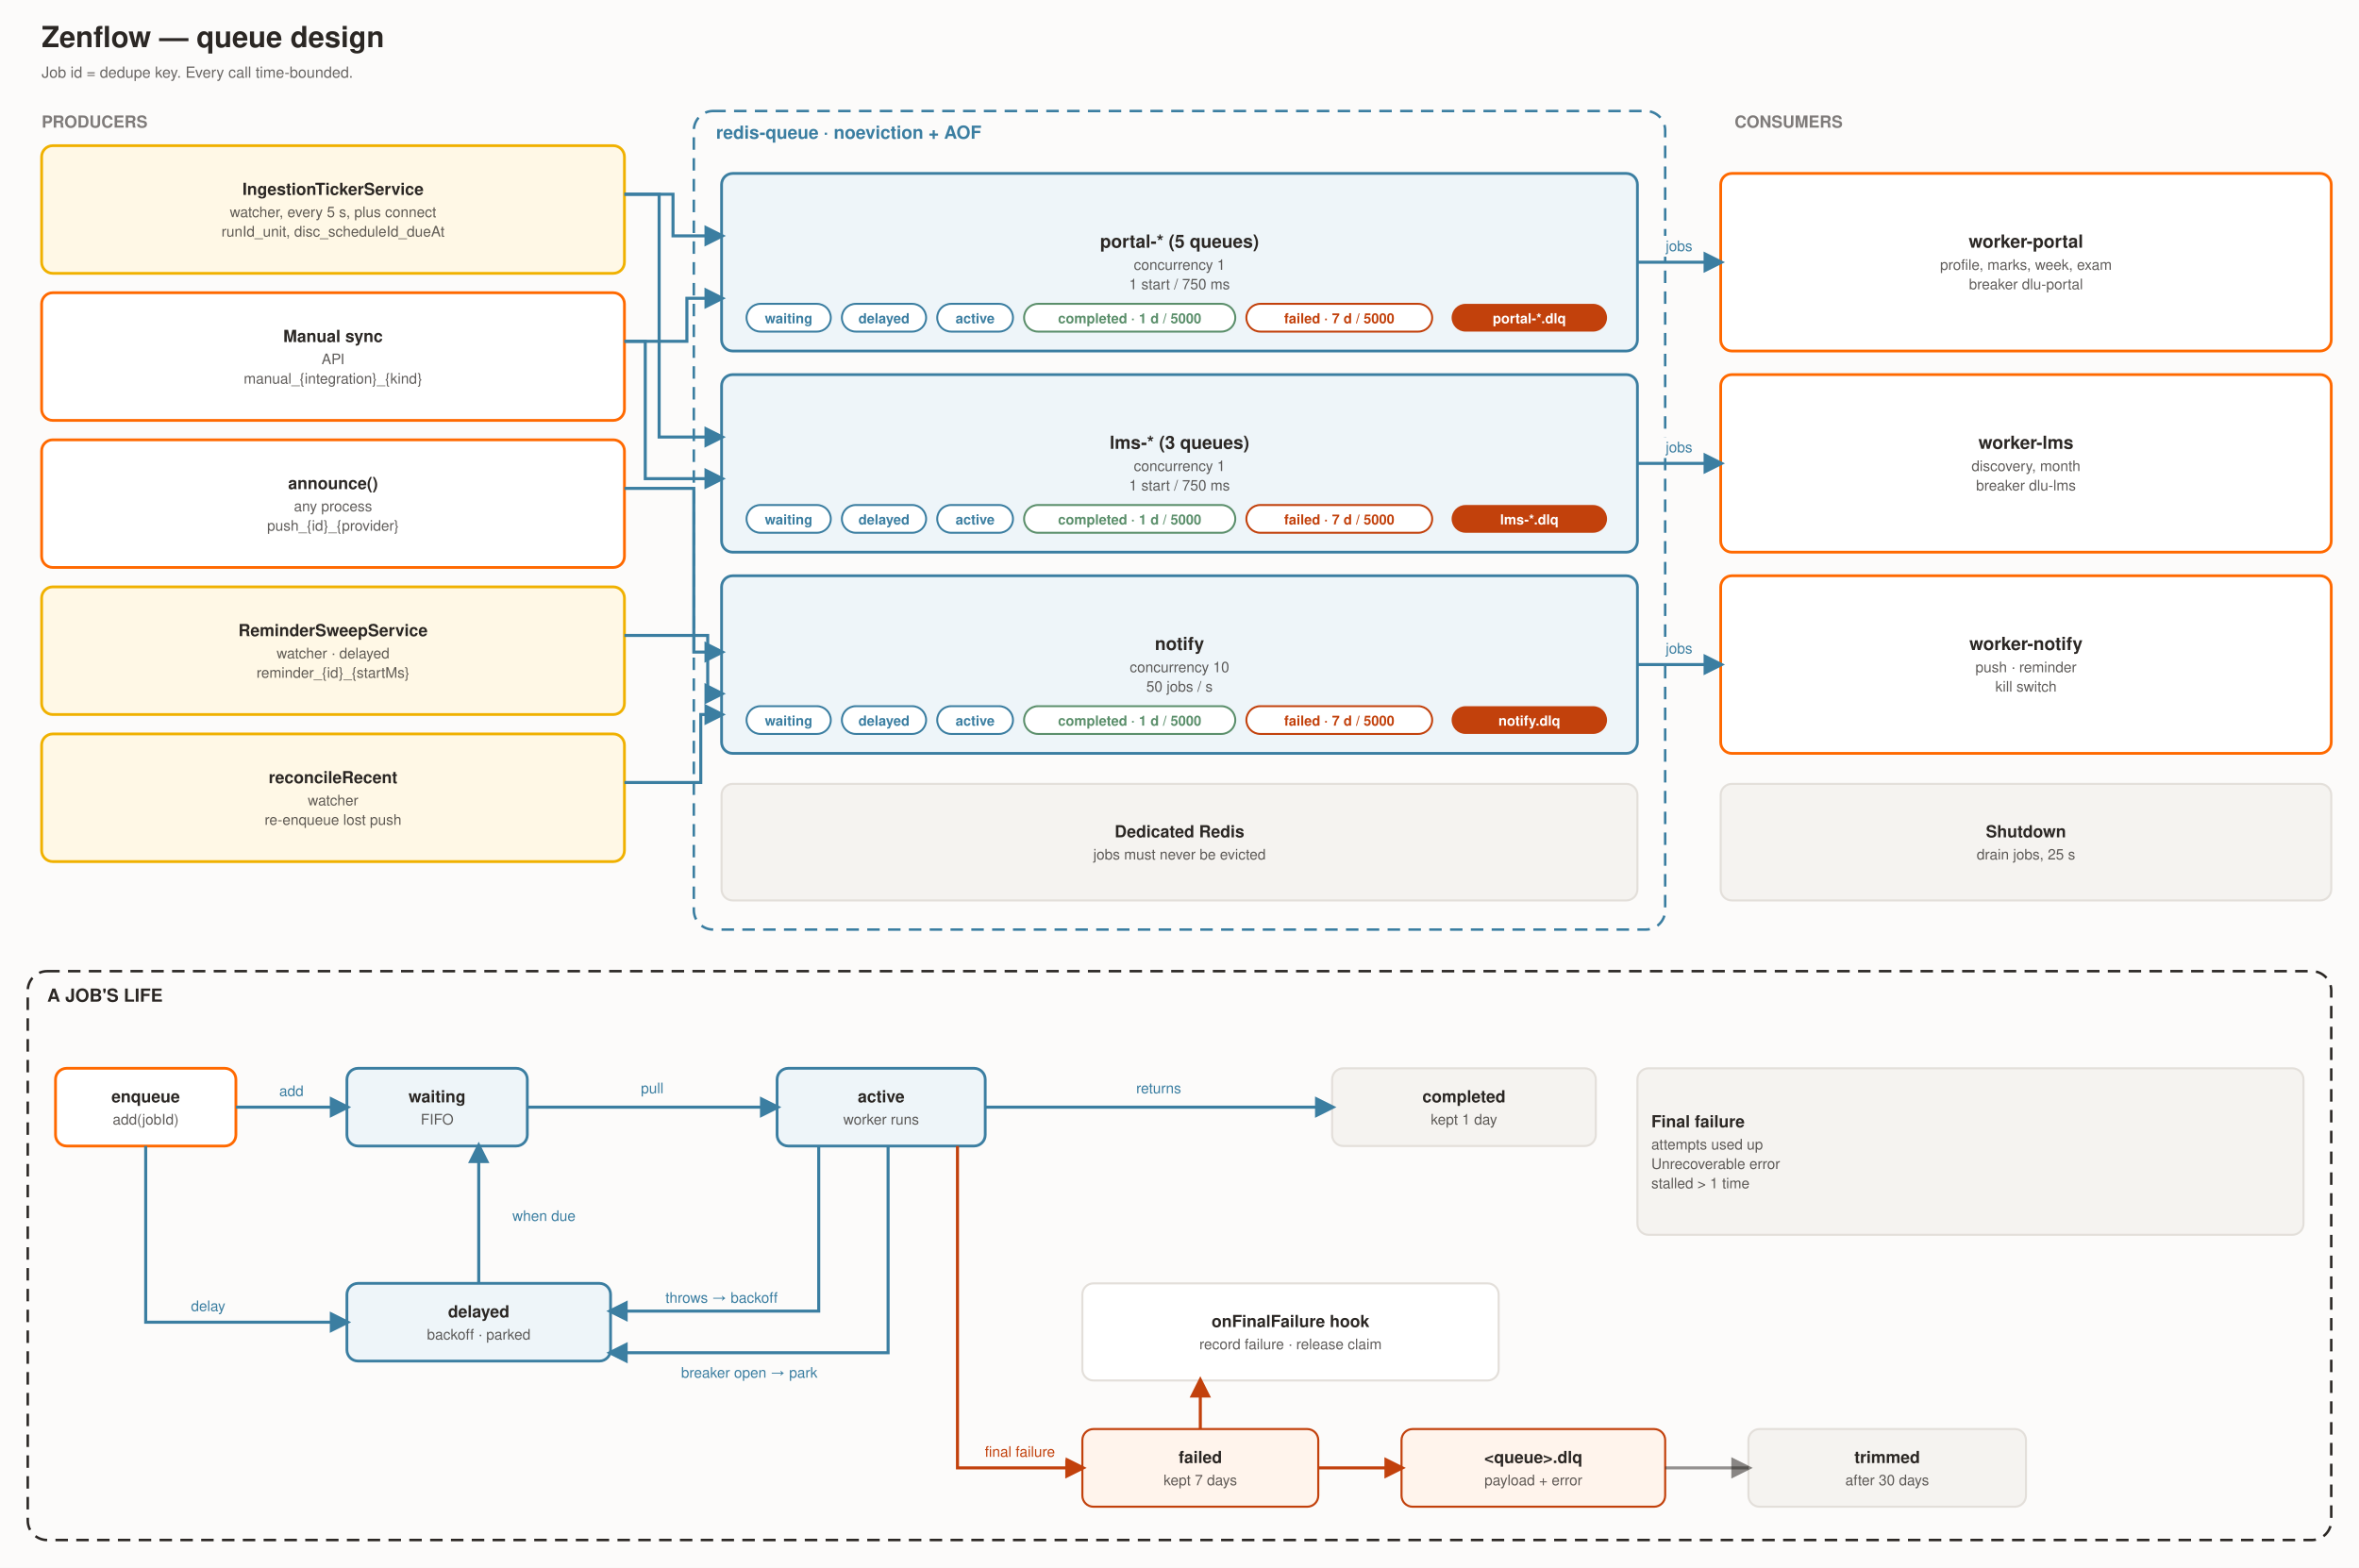
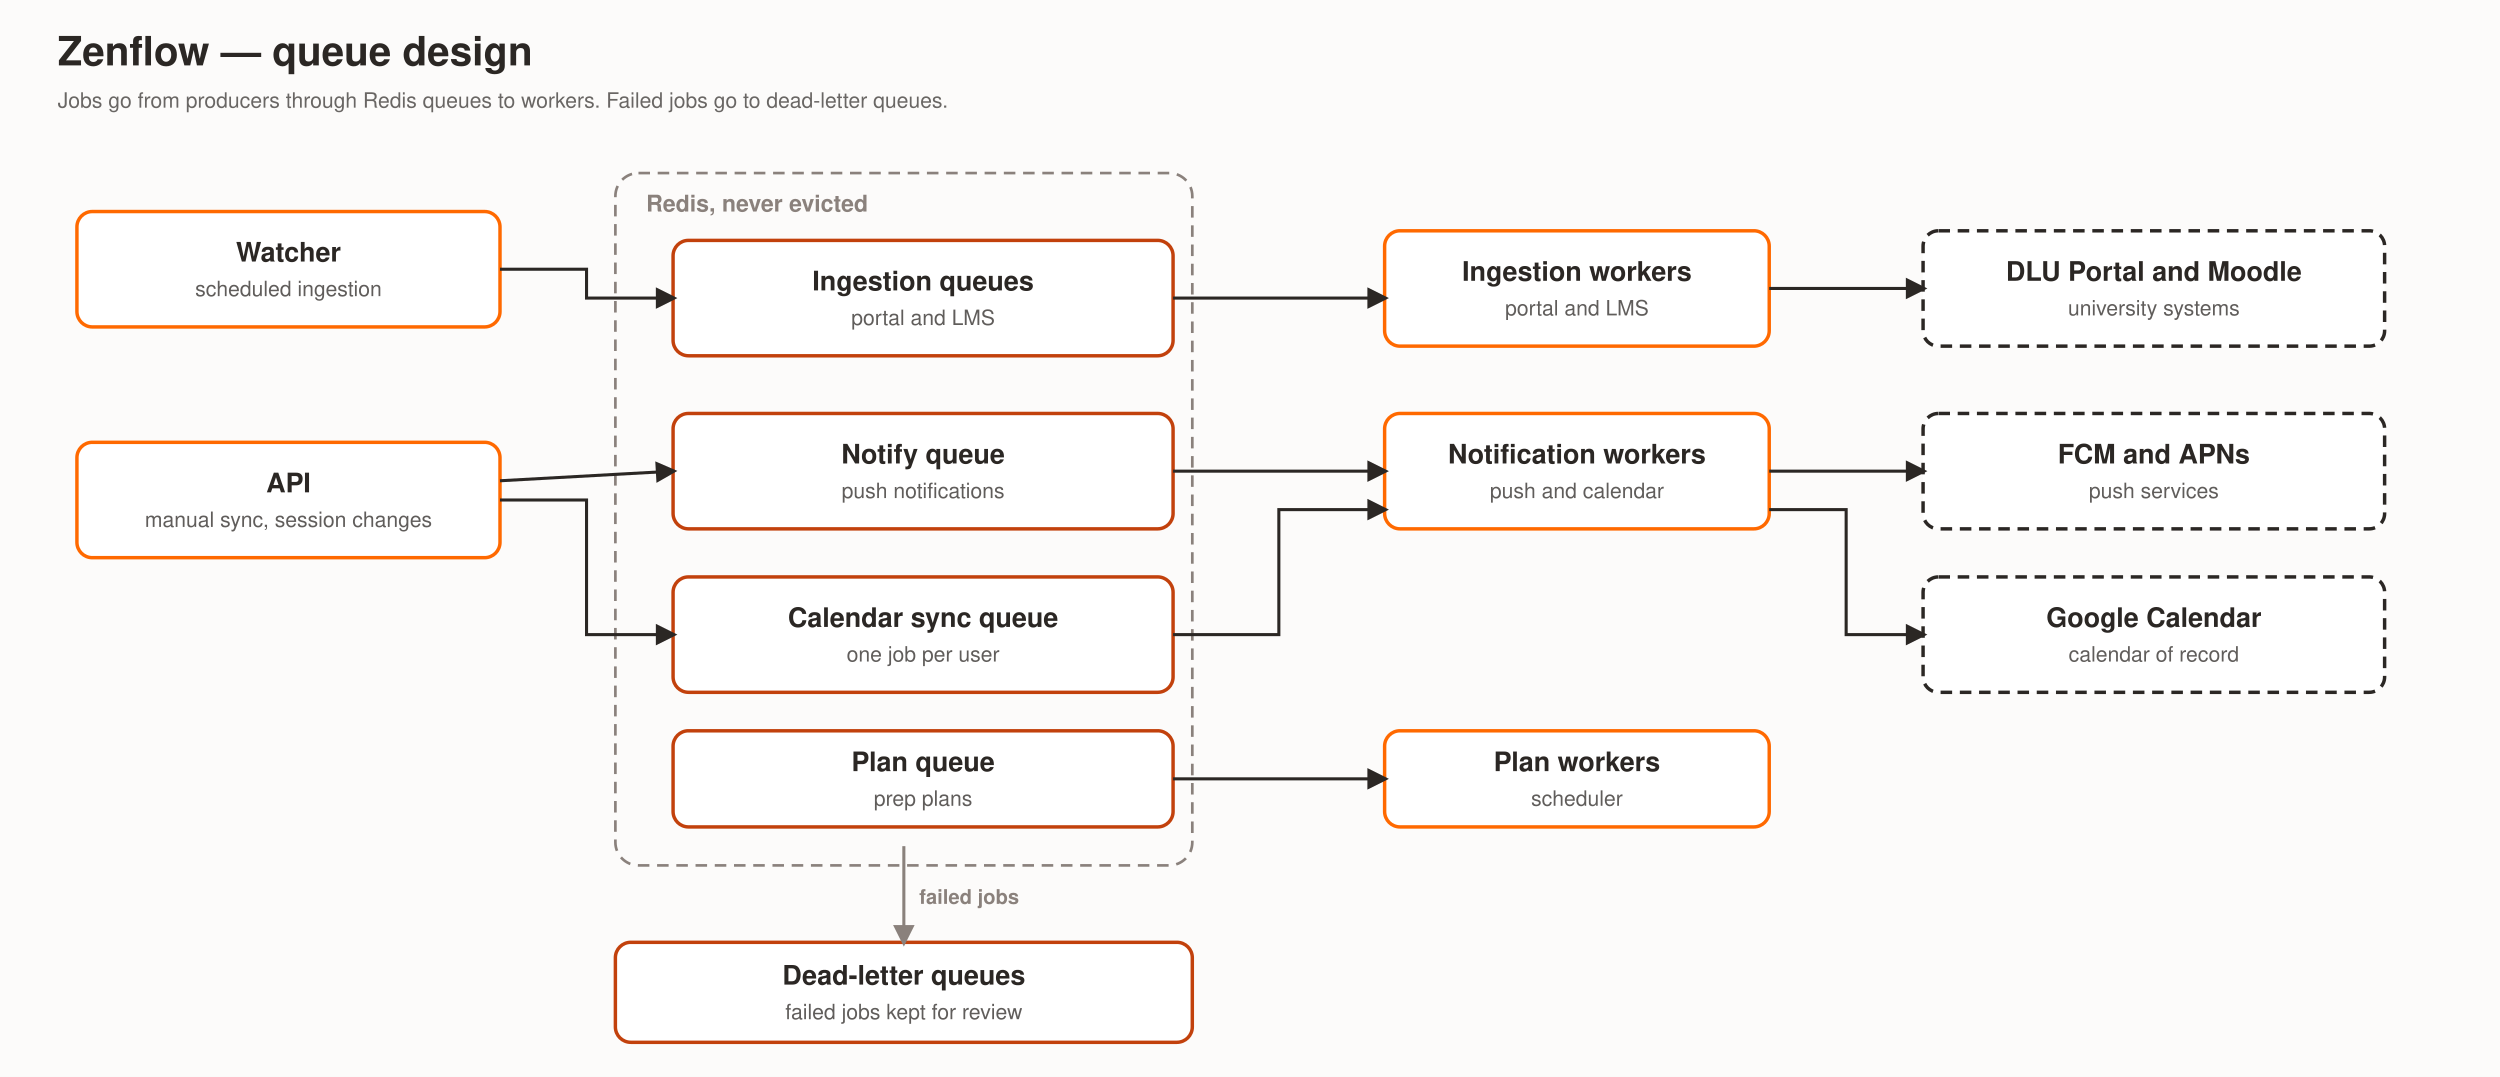
- <svg xmlns="http://www.w3.org/2000/svg" viewBox="0 0 1700 1130" font-family="Helvetica, Arial, sans-serif" role="img" aria-label="Zenflow queue design: producers, nine BullMQ queues on a noeviction Redis, consumers, and the lifecycle of a job including retry, breaker parking and the dead-letter queue">
+ <svg xmlns="http://www.w3.org/2000/svg" viewBox="0 0 1300 560" font-family="Helvetica, Arial, sans-serif" role="img" aria-label="Zenflow queue design: producers, Redis queues, workers and the external systems they call">
  <defs>
-     <marker id="aO" viewBox="0 0 10 10" refX="8" refY="5" markerWidth="7" markerHeight="7" orient="auto-start-reverse">
+     <marker id="a-o" viewBox="0 0 10 10" refX="8" refY="5" markerWidth="7" markerHeight="7" orient="auto-start-reverse">
      <path d="M0,0 L10,5 L0,10 z" fill="#FF6900" />
    </marker>
-     <marker id="aA" viewBox="0 0 10 10" refX="8" refY="5" markerWidth="7" markerHeight="7" orient="auto-start-reverse">
-       <path d="M0,0 L10,5 L0,10 z" fill="#F0B100" />
-     </marker>
-     <marker id="aB" viewBox="0 0 10 10" refX="8" refY="5" markerWidth="7" markerHeight="7" orient="auto-start-reverse">
+     <marker id="a-b" viewBox="0 0 10 10" refX="8" refY="5" markerWidth="7" markerHeight="7" orient="auto-start-reverse">
      <path d="M0,0 L10,5 L0,10 z" fill="#3B7EA1" />
    </marker>
-     <marker id="aN" viewBox="0 0 10 10" refX="8" refY="5" markerWidth="7" markerHeight="7" orient="auto-start-reverse">
-       <path d="M0,0 L10,5 L0,10 z" fill="#2B2724" fill-opacity="0.55" />
+     <marker id="a-i" viewBox="0 0 10 10" refX="8" refY="5" markerWidth="7" markerHeight="7" orient="auto-start-reverse">
+       <path d="M0,0 L10,5 L0,10 z" fill="#2B2724" />
    </marker>
-     <marker id="aR" viewBox="0 0 10 10" refX="8" refY="5" markerWidth="7" markerHeight="7" orient="auto-start-reverse">
+     <marker id="a-r" viewBox="0 0 10 10" refX="8" refY="5" markerWidth="7" markerHeight="7" orient="auto-start-reverse">
      <path d="M0,0 L10,5 L0,10 z" fill="#C2410C" />
    </marker>
+     <marker id="a-m" viewBox="0 0 10 10" refX="8" refY="5" markerWidth="7" markerHeight="7" orient="auto-start-reverse">
+       <path d="M0,0 L10,5 L0,10 z" fill="#8A817C" />
+     </marker>
  </defs>
-   <rect width="1700" height="1130" fill="#FCFBFA" />
-   <text x="30" y="34" text-anchor="start" font-size="21" font-weight="700" fill="#2B2724">Zenflow — queue design</text>
-   <text x="30" y="56" text-anchor="start" font-size="11" font-weight="400" fill="#2B2724" opacity="0.7">Job id = dedupe key.   Every call time-bounded.</text>
-   <text x="30" y="92" text-anchor="start" font-size="12" font-weight="700" fill="#2B2724" opacity="0.6">PRODUCERS</text>
-   <rect x="30" y="105" width="420" height="92" rx="8" fill="#FFF8E6" stroke="#F0B100" stroke-width="2" />
-   <text x="240" y="140.5" text-anchor="middle" font-size="12" font-weight="700" fill="#2B2724">IngestionTickerService</text>
-   <text x="240" y="156.5" text-anchor="middle" font-size="10.5" font-weight="400" fill="#2B2724" opacity="0.75">watcher, every 5 s, plus connect</text>
-   <text x="240" y="170.5" text-anchor="middle" font-size="10.5" font-weight="400" fill="#2B2724" opacity="0.75">runId_unit, disc_scheduleId_dueAt</text>
-   <rect x="30" y="211" width="420" height="92" rx="8" fill="#FFFFFF" stroke="#FF6900" stroke-width="2" />
-   <text x="240" y="246.5" text-anchor="middle" font-size="12" font-weight="700" fill="#2B2724">Manual sync</text>
-   <text x="240" y="262.5" text-anchor="middle" font-size="10.5" font-weight="400" fill="#2B2724" opacity="0.75">API</text>
-   <text x="240" y="276.5" text-anchor="middle" font-size="10.5" font-weight="400" fill="#2B2724" opacity="0.75">manual_{integration}_{kind}</text>
-   <rect x="30" y="317" width="420" height="92" rx="8" fill="#FFFFFF" stroke="#FF6900" stroke-width="2" />
-   <text x="240" y="352.5" text-anchor="middle" font-size="12" font-weight="700" fill="#2B2724">announce()</text>
-   <text x="240" y="368.5" text-anchor="middle" font-size="10.5" font-weight="400" fill="#2B2724" opacity="0.75">any process</text>
-   <text x="240" y="382.5" text-anchor="middle" font-size="10.5" font-weight="400" fill="#2B2724" opacity="0.75">push_{id}_{provider}</text>
-   <rect x="30" y="423" width="420" height="92" rx="8" fill="#FFF8E6" stroke="#F0B100" stroke-width="2" />
-   <text x="240" y="458.5" text-anchor="middle" font-size="12" font-weight="700" fill="#2B2724">ReminderSweepService</text>
-   <text x="240" y="474.5" text-anchor="middle" font-size="10.5" font-weight="400" fill="#2B2724" opacity="0.75">watcher · delayed</text>
-   <text x="240" y="488.5" text-anchor="middle" font-size="10.5" font-weight="400" fill="#2B2724" opacity="0.75">reminder_{id}_{startMs}</text>
-   <rect x="30" y="529" width="420" height="92" rx="8" fill="#FFF8E6" stroke="#F0B100" stroke-width="2" />
-   <text x="240" y="564.5" text-anchor="middle" font-size="12" font-weight="700" fill="#2B2724">reconcileRecent</text>
-   <text x="240" y="580.5" text-anchor="middle" font-size="10.5" font-weight="400" fill="#2B2724" opacity="0.75">watcher</text>
-   <text x="240" y="594.5" text-anchor="middle" font-size="10.5" font-weight="400" fill="#2B2724" opacity="0.75">re-enqueue lost push</text>
-   <rect x="500" y="80" width="700" height="590" rx="14" fill="none" stroke="#3B7EA1" stroke-width="1.8" stroke-dasharray="9 6" />
-   <rect x="510" y="87" width="234" height="18" fill="#FCFBFA" />
-   <text x="516" y="100" text-anchor="start" font-size="13" font-weight="700" fill="#3B7EA1">redis-queue · noeviction + AOF</text>
-   <rect x="520" y="125" width="660" height="128" rx="8" fill="#EEF5F9" stroke="#3B7EA1" stroke-width="2" />
-   <text x="850" y="178.5" text-anchor="middle" font-size="13" font-weight="700" fill="#2B2724">portal-* (5 queues)</text>
-   <text x="850" y="194.5" text-anchor="middle" font-size="10.5" font-weight="400" fill="#2B2724" opacity="0.75">concurrency 1</text>
-   <text x="850" y="208.5" text-anchor="middle" font-size="10.5" font-weight="400" fill="#2B2724" opacity="0.75">1 start / 750 ms</text>
-   <rect x="538" y="219" width="60.7" height="20" rx="10" fill="#fff" stroke="#3B7EA1" stroke-width="1.4" />
-   <text x="568.35" y="233" text-anchor="middle" font-size="10" font-weight="700" fill="#3B7EA1">waiting</text>
-   <rect x="606.7" y="219" width="60.7" height="20" rx="10" fill="#fff" stroke="#3B7EA1" stroke-width="1.4" />
-   <text x="637.05" y="233" text-anchor="middle" font-size="10" font-weight="700" fill="#3B7EA1">delayed</text>
-   <rect x="675.4" y="219" width="54.6" height="20" rx="10" fill="#fff" stroke="#3B7EA1" stroke-width="1.4" />
-   <text x="702.7" y="233" text-anchor="middle" font-size="10" font-weight="700" fill="#3B7EA1">active</text>
-   <rect x="738" y="219" width="152.2" height="20" rx="10" fill="#fff" stroke="#5B8F6B" stroke-width="1.4" />
-   <text x="814.1" y="233" text-anchor="middle" font-size="10" font-weight="700" fill="#5B8F6B">completed · 1 d / 5000</text>
-   <rect x="898.2" y="219" width="133.9" height="20" rx="10" fill="#fff" stroke="#C2410C" stroke-width="1.4" />
-   <text x="965.15" y="233" text-anchor="middle" font-size="10" font-weight="700" fill="#C2410C">failed · 7 d / 5000</text>
-   <rect x="1046.1" y="219" width="112" height="20" rx="10" fill="#C2410C" />
-   <text x="1102.1" y="233" text-anchor="middle" font-size="10" font-weight="700" fill="#fff">portal-*.dlq</text>
-   <rect x="520" y="270" width="660" height="128" rx="8" fill="#EEF5F9" stroke="#3B7EA1" stroke-width="2" />
-   <text x="850" y="323.5" text-anchor="middle" font-size="13" font-weight="700" fill="#2B2724">lms-* (3 queues)</text>
-   <text x="850" y="339.5" text-anchor="middle" font-size="10.5" font-weight="400" fill="#2B2724" opacity="0.75">concurrency 1</text>
-   <text x="850" y="353.5" text-anchor="middle" font-size="10.5" font-weight="400" fill="#2B2724" opacity="0.75">1 start / 750 ms</text>
-   <rect x="538" y="364" width="60.7" height="20" rx="10" fill="#fff" stroke="#3B7EA1" stroke-width="1.4" />
-   <text x="568.35" y="378" text-anchor="middle" font-size="10" font-weight="700" fill="#3B7EA1">waiting</text>
-   <rect x="606.7" y="364" width="60.7" height="20" rx="10" fill="#fff" stroke="#3B7EA1" stroke-width="1.4" />
-   <text x="637.05" y="378" text-anchor="middle" font-size="10" font-weight="700" fill="#3B7EA1">delayed</text>
-   <rect x="675.4" y="364" width="54.6" height="20" rx="10" fill="#fff" stroke="#3B7EA1" stroke-width="1.4" />
-   <text x="702.7" y="378" text-anchor="middle" font-size="10" font-weight="700" fill="#3B7EA1">active</text>
-   <rect x="738" y="364" width="152.2" height="20" rx="10" fill="#fff" stroke="#5B8F6B" stroke-width="1.4" />
-   <text x="814.1" y="378" text-anchor="middle" font-size="10" font-weight="700" fill="#5B8F6B">completed · 1 d / 5000</text>
-   <rect x="898.2" y="364" width="133.9" height="20" rx="10" fill="#fff" stroke="#C2410C" stroke-width="1.4" />
-   <text x="965.15" y="378" text-anchor="middle" font-size="10" font-weight="700" fill="#C2410C">failed · 7 d / 5000</text>
-   <rect x="1046.1" y="364" width="112" height="20" rx="10" fill="#C2410C" />
-   <text x="1102.1" y="378" text-anchor="middle" font-size="10" font-weight="700" fill="#fff">lms-*.dlq</text>
-   <rect x="520" y="415" width="660" height="128" rx="8" fill="#EEF5F9" stroke="#3B7EA1" stroke-width="2" />
-   <text x="850" y="468.5" text-anchor="middle" font-size="13" font-weight="700" fill="#2B2724">notify</text>
-   <text x="850" y="484.5" text-anchor="middle" font-size="10.5" font-weight="400" fill="#2B2724" opacity="0.75">concurrency 10</text>
-   <text x="850" y="498.5" text-anchor="middle" font-size="10.5" font-weight="400" fill="#2B2724" opacity="0.75">50 jobs / s</text>
-   <rect x="538" y="509" width="60.7" height="20" rx="10" fill="#fff" stroke="#3B7EA1" stroke-width="1.4" />
-   <text x="568.35" y="523" text-anchor="middle" font-size="10" font-weight="700" fill="#3B7EA1">waiting</text>
-   <rect x="606.7" y="509" width="60.7" height="20" rx="10" fill="#fff" stroke="#3B7EA1" stroke-width="1.4" />
-   <text x="637.05" y="523" text-anchor="middle" font-size="10" font-weight="700" fill="#3B7EA1">delayed</text>
-   <rect x="675.4" y="509" width="54.6" height="20" rx="10" fill="#fff" stroke="#3B7EA1" stroke-width="1.4" />
-   <text x="702.7" y="523" text-anchor="middle" font-size="10" font-weight="700" fill="#3B7EA1">active</text>
-   <rect x="738" y="509" width="152.2" height="20" rx="10" fill="#fff" stroke="#5B8F6B" stroke-width="1.4" />
-   <text x="814.1" y="523" text-anchor="middle" font-size="10" font-weight="700" fill="#5B8F6B">completed · 1 d / 5000</text>
-   <rect x="898.2" y="509" width="133.9" height="20" rx="10" fill="#fff" stroke="#C2410C" stroke-width="1.4" />
-   <text x="965.15" y="523" text-anchor="middle" font-size="10" font-weight="700" fill="#C2410C">failed · 7 d / 5000</text>
-   <rect x="1046.1" y="509" width="112" height="20" rx="10" fill="#C2410C" />
-   <text x="1102.1" y="523" text-anchor="middle" font-size="10" font-weight="700" fill="#fff">notify.dlq</text>
-   <rect x="520" y="565" width="660" height="84" rx="8" fill="#F5F3F0" stroke="#E3DFDA" stroke-width="1.5" />
-   <text x="850" y="603.5" text-anchor="middle" font-size="12" font-weight="700" fill="#2B2724">Dedicated Redis</text>
-   <text x="850" y="619.5" text-anchor="middle" font-size="10.5" font-weight="400" fill="#2B2724" opacity="0.75">jobs must never be evicted</text>
-   <path d="M450,140 L485,140 L485,170 L520,170" fill="none" stroke="#3B7EA1" stroke-width="2.2" marker-end="url(#aB)" />
-   <path d="M450,140 L475,140 L475,315 L520,315" fill="none" stroke="#3B7EA1" stroke-width="2.2" marker-end="url(#aB)" />
-   <path d="M450,246 L495,246 L495,215 L520,215" fill="none" stroke="#3B7EA1" stroke-width="2.2" marker-end="url(#aB)" />
-   <path d="M450,246 L465,246 L465,345 L520,345" fill="none" stroke="#3B7EA1" stroke-width="2.2" marker-end="url(#aB)" />
-   <path d="M450,352 L500,352 L500,470 L520,470" fill="none" stroke="#3B7EA1" stroke-width="2.2" marker-end="url(#aB)" />
-   <path d="M450,458 L510,458 L510,500 L520,500" fill="none" stroke="#3B7EA1" stroke-width="2.2" marker-end="url(#aB)" />
-   <path d="M450,564 L505,564 L505,515 L520,515" fill="none" stroke="#3B7EA1" stroke-width="2.2" marker-end="url(#aB)" />
-   <text x="1250" y="92" text-anchor="start" font-size="12" font-weight="700" fill="#2B2724" opacity="0.6">CONSUMERS</text>
-   <rect x="1240" y="125" width="440" height="128" rx="8" fill="#FFFFFF" stroke="#FF6900" stroke-width="2" />
-   <text x="1460" y="178.5" text-anchor="middle" font-size="13" font-weight="700" fill="#2B2724">worker-portal</text>
-   <text x="1460" y="194.5" text-anchor="middle" font-size="10.5" font-weight="400" fill="#2B2724" opacity="0.75">profile, marks, week, exam</text>
-   <text x="1460" y="208.5" text-anchor="middle" font-size="10.5" font-weight="400" fill="#2B2724" opacity="0.75">breaker dlu-portal</text>
-   <rect x="1240" y="270" width="440" height="128" rx="8" fill="#FFFFFF" stroke="#FF6900" stroke-width="2" />
-   <text x="1460" y="323.5" text-anchor="middle" font-size="13" font-weight="700" fill="#2B2724">worker-lms</text>
-   <text x="1460" y="339.5" text-anchor="middle" font-size="10.5" font-weight="400" fill="#2B2724" opacity="0.75">discovery, month</text>
-   <text x="1460" y="353.5" text-anchor="middle" font-size="10.5" font-weight="400" fill="#2B2724" opacity="0.75">breaker dlu-lms</text>
-   <rect x="1240" y="415" width="440" height="128" rx="8" fill="#FFFFFF" stroke="#FF6900" stroke-width="2" />
-   <text x="1460" y="468.5" text-anchor="middle" font-size="13" font-weight="700" fill="#2B2724">worker-notify</text>
-   <text x="1460" y="484.5" text-anchor="middle" font-size="10.5" font-weight="400" fill="#2B2724" opacity="0.75">push · reminder</text>
-   <text x="1460" y="498.5" text-anchor="middle" font-size="10.5" font-weight="400" fill="#2B2724" opacity="0.75">kill switch</text>
-   <path d="M1180,189 L1240,189" fill="none" stroke="#3B7EA1" stroke-width="2.2" marker-end="url(#aB)" />
-   <rect x="1193" y="170" width="34" height="15" rx="3" fill="#FCFBFA" />
-   <text x="1210" y="181" text-anchor="middle" font-size="10.5" font-weight="400" fill="#3B7EA1">jobs</text>
-   <path d="M1180,334 L1240,334" fill="none" stroke="#3B7EA1" stroke-width="2.2" marker-end="url(#aB)" />
-   <rect x="1193" y="315" width="34" height="15" rx="3" fill="#FCFBFA" />
-   <text x="1210" y="326" text-anchor="middle" font-size="10.5" font-weight="400" fill="#3B7EA1">jobs</text>
-   <path d="M1180,479 L1240,479" fill="none" stroke="#3B7EA1" stroke-width="2.2" marker-end="url(#aB)" />
-   <rect x="1193" y="460" width="34" height="15" rx="3" fill="#FCFBFA" />
-   <text x="1210" y="471" text-anchor="middle" font-size="10.5" font-weight="400" fill="#3B7EA1">jobs</text>
-   <rect x="1240" y="565" width="440" height="84" rx="8" fill="#F5F3F0" stroke="#E3DFDA" stroke-width="1.5" />
-   <text x="1460" y="603.5" text-anchor="middle" font-size="12" font-weight="700" fill="#2B2724">Shutdown</text>
-   <text x="1460" y="619.5" text-anchor="middle" font-size="10.5" font-weight="400" fill="#2B2724" opacity="0.75">drain jobs, 25 s</text>
-   <rect x="20" y="700" width="1660" height="410" rx="14" fill="none" stroke="#2B2724" stroke-width="1.8" stroke-dasharray="9 6" />
-   <rect x="28" y="709" width="100.8" height="18" fill="#FCFBFA" />
-   <text x="34" y="722" text-anchor="start" font-size="13" font-weight="700" fill="#2B2724">A JOB'S LIFE</text>
-   <rect x="40" y="770" width="130" height="56" rx="8" fill="#FFFFFF" stroke="#FF6900" stroke-width="2" />
-   <text x="105" y="794.5" text-anchor="middle" font-size="12" font-weight="700" fill="#2B2724">enqueue</text>
-   <text x="105" y="810.5" text-anchor="middle" font-size="10.5" font-weight="400" fill="#2B2724" opacity="0.75">add(jobId)</text>
-   <rect x="250" y="770" width="130" height="56" rx="8" fill="#EEF5F9" stroke="#3B7EA1" stroke-width="2" />
-   <text x="315" y="794.5" text-anchor="middle" font-size="12" font-weight="700" fill="#2B2724">waiting</text>
-   <text x="315" y="810.5" text-anchor="middle" font-size="10.5" font-weight="400" fill="#2B2724" opacity="0.75">FIFO</text>
-   <rect x="560" y="770" width="150" height="56" rx="8" fill="#EEF5F9" stroke="#3B7EA1" stroke-width="2" />
-   <text x="635" y="794.5" text-anchor="middle" font-size="12" font-weight="700" fill="#2B2724">active</text>
-   <text x="635" y="810.5" text-anchor="middle" font-size="10.5" font-weight="400" fill="#2B2724" opacity="0.75">worker runs</text>
-   <rect x="960" y="770" width="190" height="56" rx="8" fill="#F5F3F0" stroke="#E3DFDA" stroke-width="1.5" />
-   <text x="1055" y="794.5" text-anchor="middle" font-size="12" font-weight="700" fill="#2B2724">completed</text>
-   <text x="1055" y="810.5" text-anchor="middle" font-size="10.5" font-weight="400" fill="#2B2724" opacity="0.75">kept 1 day</text>
-   <rect x="250" y="925" width="190" height="56" rx="8" fill="#EEF5F9" stroke="#3B7EA1" stroke-width="2" />
-   <text x="345" y="949.5" text-anchor="middle" font-size="12" font-weight="700" fill="#2B2724">delayed</text>
-   <text x="345" y="965.5" text-anchor="middle" font-size="10.5" font-weight="400" fill="#2B2724" opacity="0.75">backoff · parked</text>
-   <rect x="780" y="1030" width="170" height="56" rx="8" fill="#FFF4EC" stroke="#C2410C" stroke-width="1.5" />
-   <text x="865" y="1054.5" text-anchor="middle" font-size="12" font-weight="700" fill="#2B2724">failed</text>
-   <text x="865" y="1070.5" text-anchor="middle" font-size="10.5" font-weight="400" fill="#2B2724" opacity="0.75">kept 7 days</text>
-   <rect x="1010" y="1030" width="190" height="56" rx="8" fill="#FFF4EC" stroke="#C2410C" stroke-width="1.5" />
-   <text x="1105" y="1054.5" text-anchor="middle" font-size="12" font-weight="700" fill="#2B2724">&lt;queue&gt;.dlq</text>
-   <text x="1105" y="1070.5" text-anchor="middle" font-size="10.5" font-weight="400" fill="#2B2724" opacity="0.75">payload + error</text>
-   <rect x="1260" y="1030" width="200" height="56" rx="8" fill="#F5F3F0" stroke="#E3DFDA" stroke-width="1.5" />
-   <text x="1360" y="1054.5" text-anchor="middle" font-size="12" font-weight="700" fill="#2B2724">trimmed</text>
-   <text x="1360" y="1070.5" text-anchor="middle" font-size="10.5" font-weight="400" fill="#2B2724" opacity="0.75">after 30 days</text>
-   <rect x="780" y="925" width="300" height="70" rx="8" fill="#FFFFFF" stroke="#E3DFDA" stroke-width="1.5" />
-   <text x="930" y="956.5" text-anchor="middle" font-size="12" font-weight="700" fill="#2B2724">onFinalFailure hook</text>
-   <text x="930" y="972.5" text-anchor="middle" font-size="10.5" font-weight="400" fill="#2B2724" opacity="0.75">record failure · release claim</text>
-   <path d="M170,798 L250,798" fill="none" stroke="#3B7EA1" stroke-width="2.2" marker-end="url(#aB)" />
-   <rect x="195" y="779" width="30" height="15" rx="3" fill="#FCFBFA" />
-   <text x="210" y="790" text-anchor="middle" font-size="10.5" font-weight="400" fill="#3B7EA1">add</text>
-   <path d="M105,826 L105,953 L250,953" fill="none" stroke="#3B7EA1" stroke-width="2.2" marker-end="url(#aB)" />
-   <rect x="132" y="934" width="36" height="15" rx="3" fill="#FCFBFA" />
-   <text x="150" y="945" text-anchor="middle" font-size="10.5" font-weight="400" fill="#3B7EA1">delay</text>
-   <path d="M345,925 L345,826" fill="none" stroke="#3B7EA1" stroke-width="2.2" marker-end="url(#aB)" />
-   <rect x="364" y="869" width="56" height="15" rx="3" fill="#FCFBFA" />
-   <text x="392" y="880" text-anchor="middle" font-size="10.5" font-weight="400" fill="#3B7EA1">when due</text>
-   <path d="M380,798 L560,798" fill="none" stroke="#3B7EA1" stroke-width="2.2" marker-end="url(#aB)" />
-   <rect x="455" y="777" width="30" height="15" rx="3" fill="#FCFBFA" />
-   <text x="470" y="788" text-anchor="middle" font-size="10.5" font-weight="400" fill="#3B7EA1">pull</text>
-   <path d="M710,798 L960,798" fill="none" stroke="#3B7EA1" stroke-width="2.2" marker-end="url(#aB)" />
-   <rect x="813" y="777" width="44" height="15" rx="3" fill="#FCFBFA" />
-   <text x="835" y="788" text-anchor="middle" font-size="10.5" font-weight="400" fill="#3B7EA1">returns</text>
-   <path d="M590,826 L590,945 L440,945" fill="none" stroke="#3B7EA1" stroke-width="2.2" marker-end="url(#aB)" />
-   <rect x="472" y="928" width="96" height="15" rx="3" fill="#FCFBFA" />
-   <text x="520" y="939" text-anchor="middle" font-size="10.5" font-weight="400" fill="#3B7EA1">throws → backoff</text>
-   <path d="M640,826 L640,975 L440,975" fill="none" stroke="#3B7EA1" stroke-width="2.2" marker-end="url(#aB)" />
-   <rect x="485" y="982" width="110" height="15" rx="3" fill="#FCFBFA" />
-   <text x="540" y="993" text-anchor="middle" font-size="10.5" font-weight="400" fill="#3B7EA1">breaker open → park</text>
-   <path d="M690,826 L690,1058 L780,1058" fill="none" stroke="#C2410C" stroke-width="2.2" marker-end="url(#aR)" />
-   <rect x="702" y="1039" width="66" height="15" rx="3" fill="#FCFBFA" />
-   <text x="735" y="1050" text-anchor="middle" font-size="10.5" font-weight="400" fill="#C2410C">final failure</text>
-   <path d="M950,1058 L1010,1058" fill="none" stroke="#C2410C" stroke-width="2.2" marker-end="url(#aR)" />
-   <path d="M1200,1058 L1260,1058" fill="none" stroke="#2B2724" stroke-width="2.2" stroke-opacity=".5" marker-end="url(#aN)" />
-   <path d="M865,1030 L865,995" fill="none" stroke="#C2410C" stroke-width="2.2" marker-end="url(#aR)" />
-   <rect x="1180" y="770" width="480" height="120" rx="8" fill="#F5F3F0" stroke="#E3DFDA" stroke-width="1.5" />
-   <text x="1190" y="812.5" text-anchor="start" font-size="12" font-weight="700" fill="#2B2724">Final failure</text>
-   <text x="1190" y="828.5" text-anchor="start" font-size="10.5" font-weight="400" fill="#2B2724" opacity="0.75">attempts used up</text>
-   <text x="1190" y="842.5" text-anchor="start" font-size="10.5" font-weight="400" fill="#2B2724" opacity="0.75">Unrecoverable error</text>
-   <text x="1190" y="856.5" text-anchor="start" font-size="10.5" font-weight="400" fill="#2B2724" opacity="0.75">stalled &gt; 1 time</text>
+   <rect width="1300" height="560" fill="#FCFBFA" />
+   <text x="30" y="34" font-size="21" font-weight="700" fill="#2B2724">Zenflow — queue design</text>
+   <text x="30" y="56" font-size="11" fill="#2B2724" opacity="0.7">Jobs go from producers through Redis queues to workers. Failed jobs go to dead-letter queues.</text>
+   <rect x="40" y="110" width="220" height="60" rx="8" fill="#FFFFFF" stroke="#FF6900" stroke-width="1.8" />
+   <text x="150" y="136" text-anchor="middle" font-size="14" font-weight="700" fill="#2B2724">Watcher</text>
+   <text x="150" y="154" text-anchor="middle" font-size="11" fill="#2B2724" opacity="0.75">scheduled ingestion</text>
+   <rect x="40" y="230" width="220" height="60" rx="8" fill="#FFFFFF" stroke="#FF6900" stroke-width="1.8" />
+   <text x="150" y="256" text-anchor="middle" font-size="14" font-weight="700" fill="#2B2724">API</text>
+   <text x="150" y="274" text-anchor="middle" font-size="11" fill="#2B2724" opacity="0.75">manual sync, session changes</text>
+   <rect x="320" y="90" width="300" height="360" rx="12" fill="none" stroke="#8A817C" stroke-width="1.4" stroke-dasharray="6 4" />
+   <text x="336" y="110" font-size="12" font-weight="700" fill="#8A817C">Redis, never evicted</text>
+   <rect x="350" y="125" width="260" height="60" rx="8" fill="#FFFFFF" stroke="#C2410C" stroke-width="1.8" />
+   <text x="480" y="151" text-anchor="middle" font-size="14" font-weight="700" fill="#2B2724">Ingestion queues</text>
+   <text x="480" y="169" text-anchor="middle" font-size="11" fill="#2B2724" opacity="0.75">portal and LMS</text>
+   <rect x="350" y="215" width="260" height="60" rx="8" fill="#FFFFFF" stroke="#C2410C" stroke-width="1.8" />
+   <text x="480" y="241" text-anchor="middle" font-size="14" font-weight="700" fill="#2B2724">Notify queue</text>
+   <text x="480" y="259" text-anchor="middle" font-size="11" fill="#2B2724" opacity="0.75">push notifications</text>
+   <rect x="350" y="300" width="260" height="60" rx="8" fill="#FFFFFF" stroke="#C2410C" stroke-width="1.8" />
+   <text x="480" y="326" text-anchor="middle" font-size="14" font-weight="700" fill="#2B2724">Calendar sync queue</text>
+   <text x="480" y="344" text-anchor="middle" font-size="11" fill="#2B2724" opacity="0.75">one job per user</text>
+   <rect x="350" y="380" width="260" height="50" rx="8" fill="#FFFFFF" stroke="#C2410C" stroke-width="1.8" />
+   <text x="480" y="401" text-anchor="middle" font-size="14" font-weight="700" fill="#2B2724">Plan queue</text>
+   <text x="480" y="419" text-anchor="middle" font-size="11" fill="#2B2724" opacity="0.75">prep plans</text>
+   <rect x="720" y="120" width="200" height="60" rx="8" fill="#FFFFFF" stroke="#FF6900" stroke-width="1.8" />
+   <text x="820" y="146" text-anchor="middle" font-size="14" font-weight="700" fill="#2B2724">Ingestion workers</text>
+   <text x="820" y="164" text-anchor="middle" font-size="11" fill="#2B2724" opacity="0.75">portal and LMS</text>
+   <rect x="720" y="215" width="200" height="60" rx="8" fill="#FFFFFF" stroke="#FF6900" stroke-width="1.8" />
+   <text x="820" y="241" text-anchor="middle" font-size="14" font-weight="700" fill="#2B2724">Notification workers</text>
+   <text x="820" y="259" text-anchor="middle" font-size="11" fill="#2B2724" opacity="0.75">push and calendar</text>
+   <rect x="720" y="380" width="200" height="50" rx="8" fill="#FFFFFF" stroke="#FF6900" stroke-width="1.8" />
+   <text x="820" y="401" text-anchor="middle" font-size="14" font-weight="700" fill="#2B2724">Plan workers</text>
+   <text x="820" y="419" text-anchor="middle" font-size="11" fill="#2B2724" opacity="0.75">scheduler</text>
+   <rect x="1000" y="120" width="240" height="60" rx="8" fill="#FFFFFF" stroke="#2B2724" stroke-width="1.8" stroke-dasharray="6 4" />
+   <text x="1120" y="146" text-anchor="middle" font-size="14" font-weight="700" fill="#2B2724">DLU Portal and Moodle</text>
+   <text x="1120" y="164" text-anchor="middle" font-size="11" fill="#2B2724" opacity="0.75">university systems</text>
+   <rect x="1000" y="215" width="240" height="60" rx="8" fill="#FFFFFF" stroke="#2B2724" stroke-width="1.8" stroke-dasharray="6 4" />
+   <text x="1120" y="241" text-anchor="middle" font-size="14" font-weight="700" fill="#2B2724">FCM and APNs</text>
+   <text x="1120" y="259" text-anchor="middle" font-size="11" fill="#2B2724" opacity="0.75">push services</text>
+   <rect x="1000" y="300" width="240" height="60" rx="8" fill="#FFFFFF" stroke="#2B2724" stroke-width="1.8" stroke-dasharray="6 4" />
+   <text x="1120" y="326" text-anchor="middle" font-size="14" font-weight="700" fill="#2B2724">Google Calendar</text>
+   <text x="1120" y="344" text-anchor="middle" font-size="11" fill="#2B2724" opacity="0.75">calendar of record</text>
+   <rect x="320" y="490" width="300" height="52" rx="8" fill="#FFFFFF" stroke="#C2410C" stroke-width="1.8" />
+   <text x="470" y="512" text-anchor="middle" font-size="14" font-weight="700" fill="#2B2724">Dead-letter queues</text>
+   <text x="470" y="530" text-anchor="middle" font-size="11" fill="#2B2724" opacity="0.75">failed jobs kept for review</text>
+   <path d="M260,140 L305,140 L305,155 L350,155" fill="none" stroke="#2B2724" stroke-width="1.6" marker-end="url(#a-i)" />
+   <path d="M260,260 L305,260 L305,330 L350,330" fill="none" stroke="#2B2724" stroke-width="1.6" marker-end="url(#a-i)" />
+   <path d="M260,250 L350,245" fill="none" stroke="#2B2724" stroke-width="1.6" marker-end="url(#a-i)" />
+   <path d="M610,155 L720,155" fill="none" stroke="#2B2724" stroke-width="1.6" marker-end="url(#a-i)" />
+   <path d="M610,245 L720,245" fill="none" stroke="#2B2724" stroke-width="1.6" marker-end="url(#a-i)" />
+   <path d="M610,330 L665,330 L665,265 L720,265" fill="none" stroke="#2B2724" stroke-width="1.6" marker-end="url(#a-i)" />
+   <path d="M610,405 L720,405" fill="none" stroke="#2B2724" stroke-width="1.6" marker-end="url(#a-i)" />
+   <path d="M920,150 L1000,150" fill="none" stroke="#2B2724" stroke-width="1.6" marker-end="url(#a-i)" />
+   <path d="M920,245 L1000,245" fill="none" stroke="#2B2724" stroke-width="1.6" marker-end="url(#a-i)" />
+   <path d="M920,265 L960,265 L960,330 L1000,330" fill="none" stroke="#2B2724" stroke-width="1.6" marker-end="url(#a-i)" />
+   <path d="M470,440 L470,490" fill="none" stroke="#8A817C" stroke-width="1.6" marker-end="url(#a-m)" />
+   <text x="478" y="470" font-size="10.5" fill="#8A817C" font-weight="700">failed jobs</text>
</svg>
